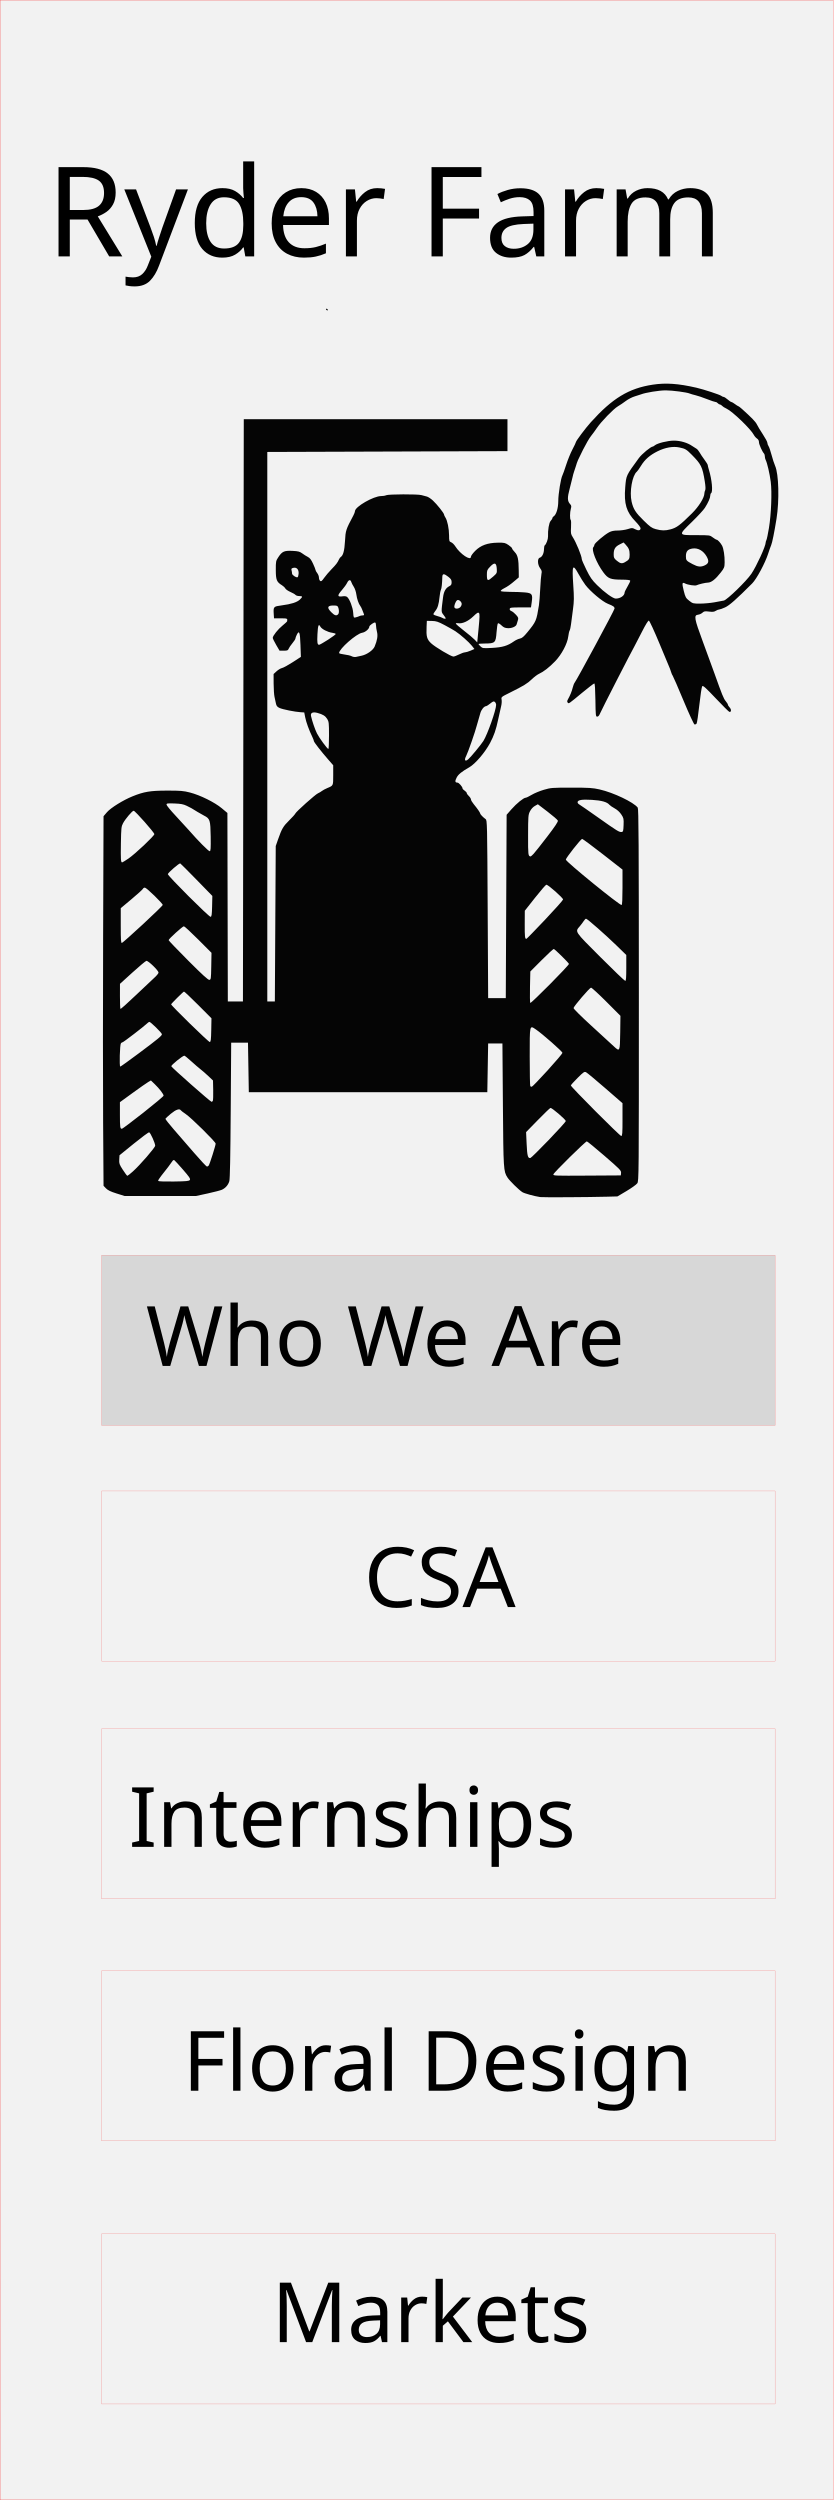
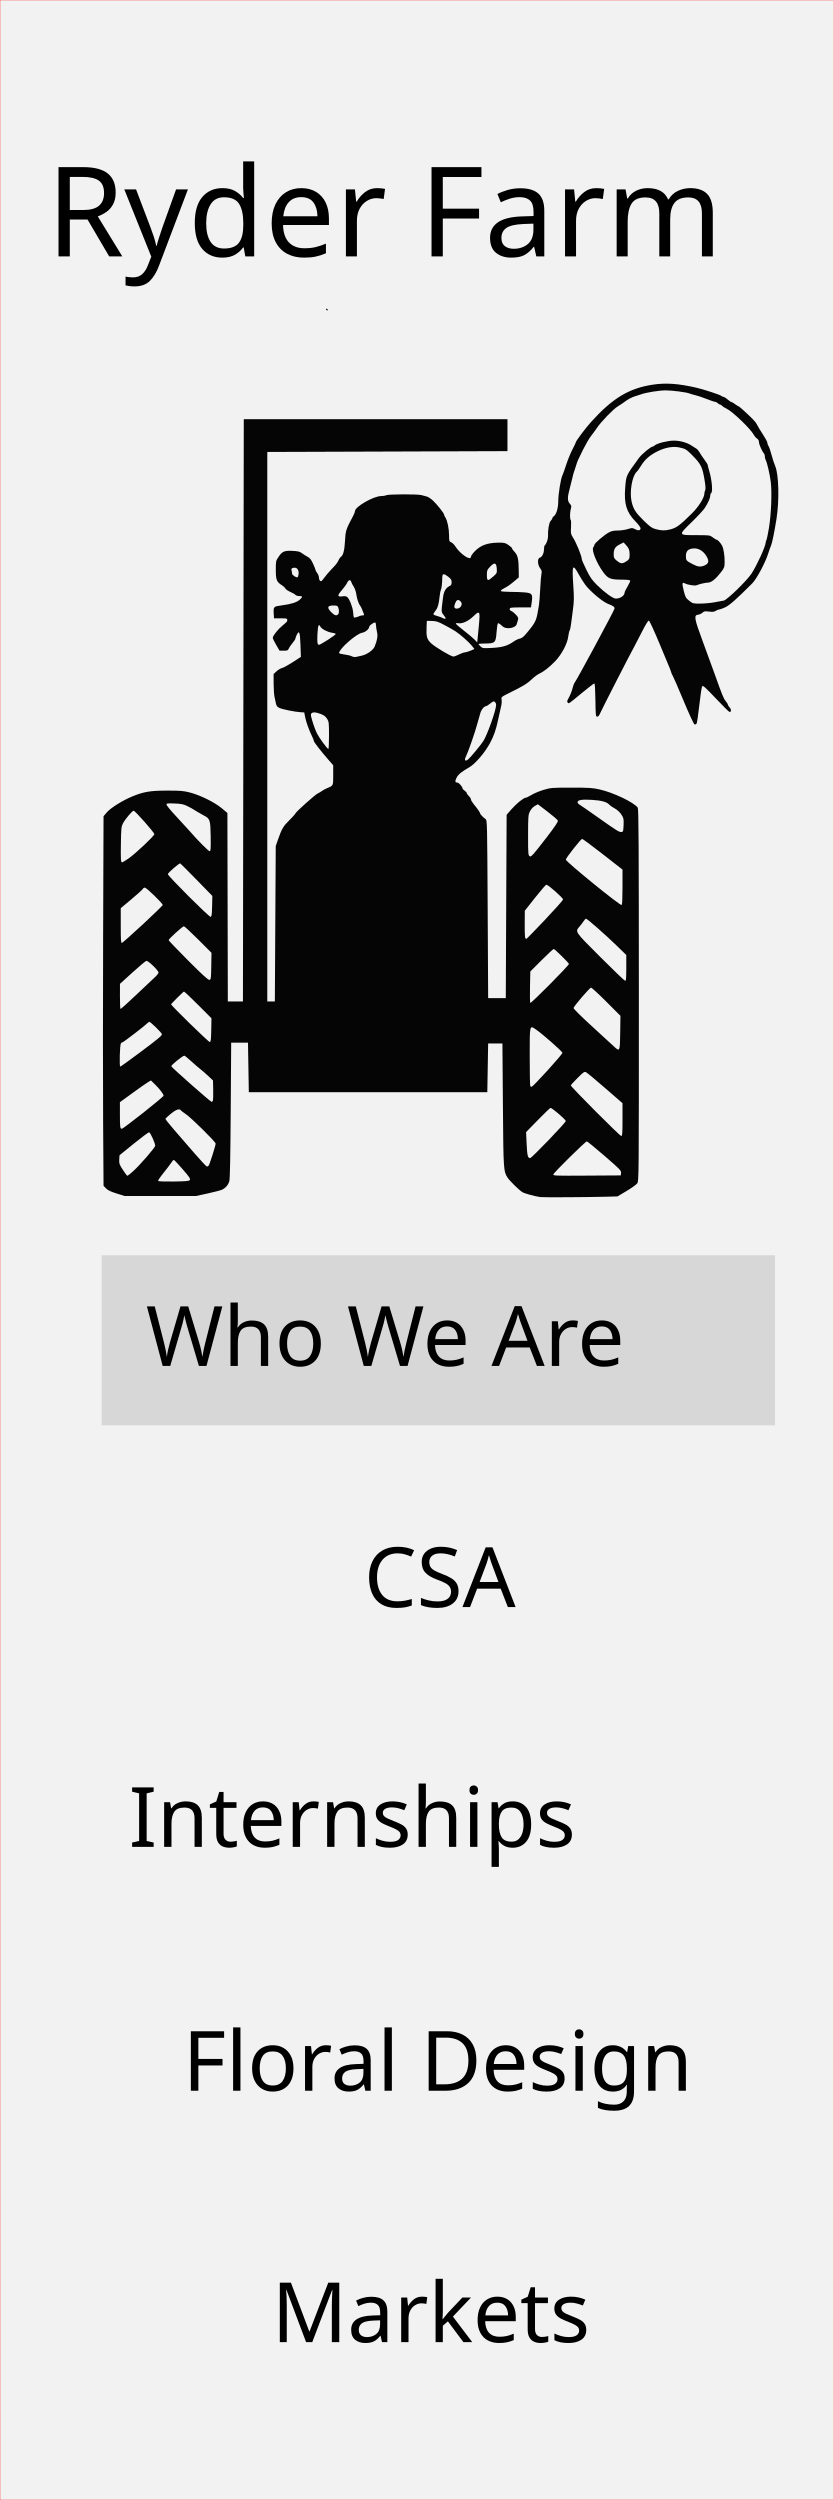
<svg xmlns="http://www.w3.org/2000/svg" width="112.889mm" height="338.667mm" viewBox="0 0 400 1200" id="svg4278" version="1.1">
  <defs id="defs4280" />
  <g id="layer1" transform="translate(-48.57143,410.4949)">
    <rect style="opacity:1;fill:#f2f2f2;fill-opacity:1;fill-rule:evenodd;stroke:#f60000;stroke-width:0.1;stroke-linecap:round;stroke-miterlimit:4;stroke-dasharray:none;stroke-opacity:1" id="rect4700" width="399.9" height="1199.9" x="48.621" y="-410.445" />
    <text xml:space="preserve" style="font-style:normal;font-weight:normal;font-size:40px;line-height:125%;font-family:sans-serif;text-align:end;letter-spacing:0px;word-spacing:0px;text-anchor:end;fill:#000000;fill-opacity:1;stroke:none;stroke-width:1px;stroke-linecap:butt;stroke-linejoin:miter;stroke-opacity:1;opacity:1;" x="259.218" y="-287.426" id="text4767">
      <tspan id="tspan4769" x="259.218" y="-287.426" style="font-style:normal;font-variant:normal;font-weight:500;font-stretch:normal;font-size:60px;line-height:125%;font-family:Ubuntu;-inkscape-font-specification:'Ubuntu, Medium';text-align:center;writing-mode:lr-tb;text-anchor:middle;">Ryder Farm</tspan>
    </text>
    <g transform="matrix(0.3224632,0,0,0.3226472,88.5396,-22.64576)" id="layer1-7">
      <path id="path5402" d="m 680.179,578.8 c -9.114,-1.393 -23.651,-5.421 -26.685,-7.395 -5.317,-3.458 -19.004,-16.955 -22.06,-21.753 -5.902,-9.265 -6.038,-11.434 -6.792,-108.092 l -0.712,-91.25 -10.625,0 -10.625,0 -0.625,36.25 -0.625,36.25 -177.5,0 -177.5,0 -0.625,-36.875 -0.625,-36.875 -12.5,0 -12.5,0 -0.681,100.625 c -0.465,68.765 -1.125,102.147 -2.083,105.433 -1.632,5.596 -5.64,10.25 -10.967,12.737 -2.073,0.968 -11.613,3.462 -21.2,5.544 l -17.431,3.785 -53.136,0 -53.136,0 -12.021,-3.759 c -8.786,-2.747 -13.006,-4.788 -15.683,-7.582 l -3.663,-3.822 -0.625,-94.606 c -0.344,-52.033 -0.344,-175.748 0,-274.921 l 0.625,-180.315 5.225,-6.065 c 5.528,-6.418 24.083,-17.919 37.933,-23.514 17.109,-6.91 26.438,-8.459 51.217,-8.502 20.202,-0.035 24.547,0.327 34.375,2.859 15.158,3.906 36.674,14.554 47.182,23.349 l 8.432,7.057 0.318,140.222 0.318,140.222 11.25,0 11.25,0 0.625,-433.125 0.625,-433.125 196.25,0 196.25,0 0,23.75 0,23.75 -178.75,0.625 -178.75,0.625 0,408.75 0,408.75 5.625,0 5.625,0 0.66,-115.625 0.66,-115.625 3.49,-10 c 5.484,-15.715 7.676,-19.448 16.515,-28.125 4.552,-4.469 8.647,-9.031 9.101,-10.138 1.179,-2.877 29.946,-28.571 33.828,-30.215 1.785,-0.756 4.371,-2.288 5.746,-3.405 1.375,-1.117 5.031,-3.085 8.125,-4.374 8.991,-3.746 8.75,-3.215 8.75,-19.303 l 0,-14.628 -7.028,-8.032 c -10.913,-12.472 -21.722,-26.352 -21.718,-27.889 0.002,-0.766 -1.09,-3.643 -2.427,-6.393 -4.782,-9.837 -9.062,-21.612 -10.495,-28.871 l -1.457,-7.379 -5,-0.293 c -8.739,-0.511 -27.341,-4.243 -31.854,-6.39 -3.34,-1.589 -4.561,-3.09 -5.243,-6.444 -0.489,-2.405 -1.458,-6.904 -2.154,-9.998 -0.696,-3.094 -1.289,-12.018 -1.319,-19.831 l -0.054,-14.206 4.469,-4.094 c 2.458,-2.252 6.107,-4.421 8.108,-4.821 2.001,-0.4 9.131,-4.29 15.843,-8.644 l 12.204,-7.917 -0.625,-17.955 c -0.662,-19.029 -1.845,-22.233 -5.502,-14.902 -1.099,2.203 -1.998,4.709 -1.998,5.57 0,0.861 -2.031,3.996 -4.514,6.968 -2.483,2.972 -5,6.681 -5.594,8.243 -0.923,2.429 -1.981,2.84 -7.306,2.84 l -6.226,0 -5.055,-8.656 c -2.78,-4.761 -5.055,-9.443 -5.055,-10.405 0,-3.087 7.965,-13.074 14.708,-18.443 3.598,-2.865 6.627,-5.724 6.73,-6.353 0.673,-4.106 0.309,-4.269 -9.562,-4.269 l -10,0 -0.39,-6.167 c -0.71,-11.217 -0.444,-11.509 11.944,-13.12 14.124,-1.837 22.592,-4.538 26.884,-8.573 4.491,-4.223 4.336,-5.265 -0.784,-5.265 -2.322,0 -4.871,-0.782 -5.664,-1.738 -0.793,-0.956 -4.222,-2.934 -7.62,-4.396 -3.398,-1.462 -6.791,-3.803 -7.54,-5.204 -0.75,-1.4 -2.992,-3.537 -4.984,-4.748 -7.875,-4.789 -9.145,-7.918 -9.183,-22.623 -0.034,-12.978 0.088,-13.58 3.929,-19.379 5.538,-8.361 8.741,-9.755 20.996,-9.14 8.419,0.423 10.795,1.037 14.375,3.72 2.359,1.767 6.134,4.147 8.389,5.288 3.06,1.548 5.043,4.132 7.812,10.179 2.042,4.457 3.712,8.705 3.712,9.439 0,0.734 1.125,2.764 2.5,4.512 1.375,1.748 2.5,4.721 2.5,6.607 0,1.886 0.801,4.093 1.78,4.905 1.45,1.203 2.551,0.381 5.938,-4.436 2.287,-3.252 7.23,-9.051 10.985,-12.886 6.857,-7.004 8.897,-9.682 11.167,-14.664 0.675,-1.48 1.788,-3.038 2.475,-3.462 3.736,-2.309 5.647,-9.382 6.444,-23.847 0.87,-15.792 1.266,-17 12.513,-38.125 1.281,-2.406 2.356,-5.316 2.389,-6.466 0.187,-6.522 27.629,-22.284 38.797,-22.284 2.848,0 6.205,-0.55 7.46,-1.222 3.144,-1.683 47.569,-1.841 52.767,-0.188 2.289,0.728 5.741,1.643 7.673,2.034 1.931,0.391 6.057,3.057 9.168,5.925 6.138,5.658 16.695,18.943 16.695,21.009 0,0.704 0.887,2.633 1.971,4.288 2.983,4.552 5.435,16.455 5.485,26.623 0.042,8.494 0.247,9.171 3.123,10.264 1.693,0.644 4.438,3.324 6.1,5.956 7.39,11.706 23.321,22.288 23.321,15.49 0,-1.277 2.864,-5.186 6.365,-8.686 8.261,-8.262 18.387,-11.93 33.571,-12.161 9.723,-0.148 10.987,0.127 15.938,3.468 2.957,1.996 5.377,4.265 5.377,5.043 0,0.778 1.787,3.258 3.971,5.511 4.508,4.651 5.786,10.56 5.938,27.439 l 0.091,10.167 -4.934,4.208 c -7.727,6.59 -11.525,9.27 -17.298,12.205 -2.946,1.498 -5.022,3.265 -4.614,3.926 0.409,0.661 6.757,1.206 14.107,1.211 7.35,0.005 17.212,0.372 21.915,0.816 10.576,0.999 11.742,2.672 10.066,14.443 l -1.118,7.857 -15.595,0 c -13.843,0 -15.643,0.245 -16.028,2.184 -0.276,1.388 0.653,2.597 2.547,3.317 1.639,0.623 4.735,3.131 6.878,5.573 3.562,4.057 3.781,4.794 2.546,8.558 -0.744,2.265 -1.518,4.789 -1.72,5.608 -0.772,3.121 -7.081,5.915 -12.797,5.666 -4.474,-0.195 -6.532,-1.075 -9.709,-4.154 -2.217,-2.149 -4.582,-3.567 -5.254,-3.152 -0.672,0.416 -1.627,6.413 -2.122,13.328 -1.121,15.657 -2.161,16.681 -17.039,16.766 -5.404,0.031 -9.827,0.38 -9.829,0.776 0,0.396 1.384,2.023 3.08,3.616 2.943,2.765 3.697,2.865 16.563,2.185 16.192,-0.855 23.56,-3.035 33.16,-9.811 2.575,-1.817 6.535,-3.652 8.801,-4.077 3.147,-0.59 5.784,-2.811 11.168,-9.401 13.073,-16.002 13.484,-16.961 17.177,-40.107 0.603,-3.781 1.474,-14.851 1.934,-24.6 0.461,-9.749 1.285,-19.711 1.833,-22.138 0.823,-3.649 0.479,-5.113 -1.987,-8.455 -3.986,-5.403 -4.243,-14.711 -0.432,-15.707 3.417,-0.894 6.2,-6.599 6.2,-12.713 0,-2.744 0.571,-5.341 1.269,-5.773 1.998,-1.235 4.891,-9.073 4.734,-12.828 -0.402,-9.649 1.461,-20.711 3.931,-23.341 1.411,-1.502 2.566,-3.37 2.566,-4.151 0,-0.781 0.743,-1.87 1.652,-2.419 4.084,-2.471 7.098,-12.215 7.102,-22.957 0,-10.488 3.851,-34.196 6.225,-38.36 0.684,-1.201 3.16,-8.159 5.501,-15.464 2.341,-7.304 6.566,-17.664 9.388,-23.021 2.822,-5.357 5.132,-10.233 5.132,-10.835 0,-1.733 14.335,-20.824 22.21,-29.579 32.069,-35.652 56.477,-50.466 92.082,-55.888 19.624,-2.988 37.93,-1.722 65.084,4.502 10.659,2.443 34.898,10.37 36.974,12.091 1.085,0.9 2.699,1.636 3.585,1.636 0.886,0 3.534,1.688 5.883,3.75 2.349,2.062 4.851,3.75 5.561,3.75 0.709,0 3.134,1.406 5.387,3.125 2.253,1.719 4.481,3.125 4.95,3.125 0.469,0 2.889,1.828 5.377,4.062 14.859,13.345 20.469,19.17 22.382,23.238 1.183,2.516 5.161,9.113 8.839,14.66 3.678,5.547 6.688,11.187 6.688,12.534 0,1.347 0.779,3.561 1.731,4.92 0.952,1.359 2.976,7.25 4.497,13.091 1.522,5.841 3.907,13.151 5.3,16.245 5.429,12.051 6.468,51.361 2.083,78.75 -3.178,19.85 -6.434,35.917 -7.978,39.375 -0.921,2.062 -2.921,7.688 -4.445,12.5 -4.365,13.785 -17.214,37.739 -23.76,44.294 -23.49,23.524 -33.871,32.703 -40.328,35.656 -3.817,1.746 -7.839,3.174 -8.939,3.174 -1.099,0 -3.354,0.888 -5.011,1.974 -2.322,1.521 -4.619,1.773 -10.025,1.097 -6.061,-0.757 -7.386,-0.529 -9.756,1.676 -1.509,1.404 -4.431,2.738 -6.493,2.965 -6.567,0.723 -5.713,5.606 6.959,39.788 6.244,16.844 14.059,38.219 17.366,47.5 11.483,32.228 13.679,37.62 16.856,41.396 1.757,2.088 3.194,4.42 3.194,5.182 0,0.762 1.196,2.659 2.658,4.215 2.756,2.934 2.428,7.229 -0.496,6.487 -0.877,-0.223 -9.984,-9.28 -20.238,-20.126 -14.736,-15.589 -18.95,-19.387 -20.109,-18.125 -0.807,0.878 -2.747,13.409 -4.312,27.847 -1.565,14.438 -3.42,26.977 -4.122,27.866 -0.702,0.889 -2.073,1.451 -3.046,1.25 -1.012,-0.209 -8.073,-15.473 -16.484,-35.63 -8.093,-19.395 -15.295,-35.989 -16.005,-36.875 -0.71,-0.886 -1.676,-3.018 -2.147,-4.736 -0.471,-1.719 -1.339,-4.25 -1.928,-5.625 -0.589,-1.375 -7.504,-17.969 -15.367,-36.875 -8.084,-19.439 -15.054,-34.525 -16.041,-34.72 -1.128,-0.223 -4.936,5.971 -10.758,17.5 -4.957,9.815 -9.846,19.251 -10.865,20.97 -3.836,6.469 -48.952,94.513 -50.902,99.337 -1.359,3.362 -2.815,5.038 -4.375,5.038 -2.193,0 -2.359,-1.525 -2.677,-24.688 -0.228,-16.586 -0.78,-24.688 -1.685,-24.688 -0.74,0 -8.638,6.047 -17.552,13.438 -21.138,17.527 -20.374,17.008 -22.054,14.984 -0.998,-1.203 -0.899,-2.47 0.37,-4.72 3.364,-5.967 5.752,-11.815 7.112,-17.414 0.756,-3.114 2.079,-6.505 2.94,-7.537 3.107,-3.722 59.333,-108.056 59.333,-110.099 0,-2.719 -1.653,-3.909 -10.052,-7.236 -8.075,-3.199 -26.15,-18.413 -33.457,-28.162 -2.629,-3.508 -7.173,-10.737 -10.098,-16.065 -8.707,-15.86 -9.845,-13.468 -7.821,16.444 1.276,18.861 1.209,24.041 -0.474,36.369 -1.079,7.906 -2.367,17.75 -2.863,21.875 -0.496,4.125 -1.434,8.343 -2.084,9.374 -0.651,1.031 -1.554,4.968 -2.008,8.75 -1.3,10.842 -9.968,27.142 -19.796,37.227 -8.876,9.108 -16.898,15.33 -23.847,18.495 -2.406,1.096 -7.188,4.709 -10.625,8.029 -6.613,6.386 -12.112,9.74 -32.853,20.037 -12.832,6.37 -12.852,6.388 -12.109,10.36 0.409,2.188 0.101,6.51 -0.684,9.604 -0.786,3.094 -2.797,12.094 -4.469,20 -3.222,15.234 -6.231,23.933 -12.04,34.81 -7.543,14.122 -21.952,31 -30.801,36.079 -11.754,6.746 -16.495,10.611 -18.973,15.47 -2.709,5.31 -2.387,7.392 1.144,7.392 2.168,0 7.661,6.216 7.661,8.671 0,0.7 1.406,2.193 3.125,3.319 1.719,1.126 3.125,2.729 3.125,3.561 0,0.832 1.406,2.834 3.125,4.449 1.719,1.615 3.125,3.861 3.125,4.993 0,1.131 1.828,4.27 4.062,6.974 5.428,6.569 9.688,12.701 9.688,13.947 0,1.206 4.635,6.023 8.041,8.357 2.355,1.614 2.434,5.004 3.125,134.005 l 0.709,132.349 13.125,0 13.125,0 0.625,-136.381 0.625,-136.381 7.222,-8.225 c 7.54,-8.587 18.089,-17.138 21.144,-17.138 0.98,0 4.98,-1.927 8.891,-4.281 3.91,-2.355 12.033,-5.73 18.052,-7.5 10.429,-3.068 12.357,-3.219 41.16,-3.219 26.295,2.5e-4 31.731,0.344 41.875,2.652 20.683,4.704 50.688,19.002 56.821,27.076 1.33,1.751 1.639,53.255 1.671,278.829 0.039,272.039 -10e-4,276.739 -2.39,280.094 -1.336,1.877 -8.508,7.026 -15.938,11.443 l -13.508,8.031 -15.625,0.425 c -28.232,0.768 -95.546,1.151 -99.375,0.566 z m -521.483,-25.533 c 1.041,-1.653 -0.911,-4.566 -10.229,-15.271 -6.334,-7.276 -12.161,-13.627 -12.95,-14.114 -0.789,-0.487 -2.031,0.109 -2.761,1.324 -1.682,2.8 -9.743,13.415 -16.642,21.912 -2.923,3.601 -4.992,7.07 -4.597,7.709 0.413,0.668 10.326,1.018 23.305,0.822 19.299,-0.291 22.774,-0.638 23.873,-2.383 z m -85.045,-12.408 c 10.614,-9.46 33.403,-35.728 33.403,-38.503 0,-3.781 -7.097,-19.507 -8.978,-19.895 -0.926,-0.191 -11.238,7.414 -22.915,16.9 l -21.231,17.248 -0.373,6.404 c -0.337,5.791 0.177,7.256 5.373,15.287 3.16,4.886 6.169,8.883 6.686,8.883 0.517,0 4.133,-2.846 8.036,-6.325 z m 726.87,1.95 c 0.315,-3.455 -1.624,-5.448 -24.618,-25.312 -13.728,-11.859 -25.568,-21.562 -26.312,-21.562 -2.081,0 -49.358,46.578 -49.813,49.077 -0.379,2.077 2.455,2.183 50,1.875 l 50.401,-0.327 0.342,-3.75 z m -613.804,-10.938 c 1.494,-1.916 10.337,-29.801 10.337,-32.597 0,-2.659 -36.3,-38.488 -44.632,-44.054 -3.579,-2.391 -6.847,-4.896 -7.261,-5.566 -1.814,-2.934 -7.404,-0.979 -14.798,5.175 -4.226,3.517 -7.864,6.872 -8.085,7.455 -0.221,0.583 5.404,7.74 12.5,15.905 7.096,8.165 20.772,23.936 30.391,35.045 9.619,11.11 18.128,20.2 18.909,20.2 0.781,0 1.968,-0.703 2.639,-1.562 z m 506.146,-38.019 c 13.993,-14.551 25.438,-27.207 25.434,-28.125 -0.01,-2.197 -20.891,-20.075 -22.851,-19.564 -0.834,0.217 -9.339,8.4 -18.9,18.184 l -17.383,17.789 0.805,17.689 c 0.804,17.681 1.852,21.585 5.593,20.85 1.024,-0.201 13.31,-12.271 27.302,-26.823 z m 109.816,-30.413 0,-24.335 -25.625,-22.253 c -14.094,-12.239 -26.916,-22.898 -28.494,-23.687 -2.633,-1.315 -3.689,-0.618 -12.812,8.451 -5.469,5.437 -9.943,10.441 -9.943,11.122 0,2.145 73.033,75.374 75,75.201 1.597,-0.14 1.875,-3.775 1.875,-24.499 z M 89.269,453.375 c 16.657,-13.095 30.285,-24.541 30.285,-25.438 0,-2.315 -6.207,-10.417 -13.025,-16.999 l -5.821,-5.62 -3.973,2.28 c -2.185,1.254 -12.57,8.523 -23.077,16.152 l -19.103,13.872 0,18.947 c 0,18.636 0.292,20.614 3.048,20.614 0.76,0 15.01,-10.714 31.667,-23.808 z m 103.547,-17.664 c 0.5,-0.81 0.77,-7.978 0.599,-15.93 l -0.311,-14.458 -7.088,-6.677 c -3.898,-3.672 -9.057,-8.167 -11.463,-9.988 -2.406,-1.821 -8.559,-7.117 -13.672,-11.768 -5.113,-4.651 -9.784,-8.457 -10.379,-8.457 -2.542,0 -19.832,14.003 -19.465,15.765 0.373,1.791 58.2,52.794 60.005,52.923 0.475,0.034 1.273,-0.601 1.773,-1.41 z m 498.337,-45.362 c 12.183,-13.384 22.151,-25.143 22.151,-26.131 0,-1.934 -29.96,-28.312 -39.371,-34.663 -9.725,-6.564 -9.379,-8.057 -9.379,40.505 0,23.626 0.375,43.331 0.833,43.789 0.458,0.458 1.459,0.833 2.224,0.833 0.765,0 11.359,-10.95 23.542,-24.334 z m -607.956,-25.83 c 28.794,-21.519 33.857,-25.708 33.857,-28.014 0,-1.946 -17.185,-18.783 -18.764,-18.384 -0.68,0.172 -2.229,1.297 -3.443,2.5 -4.198,4.16 -35.031,27.812 -36.257,27.812 -0.676,0 -1.814,0.704 -2.527,1.563 -1.629,1.963 -2.564,34.691 -0.99,34.688 0.629,-9e-4 13.285,-9.076 28.125,-20.166 z m 716.072,-30.436 0.34,-24.943 -20.951,-20.978 c -11.523,-11.538 -21.801,-20.949 -22.84,-20.913 -2.031,0.071 -25.392,27.277 -26.012,30.294 -0.214,1.042 11.233,12.408 26.855,26.666 14.975,13.667 29.768,27.236 32.873,30.153 9.206,8.648 9.345,8.358 9.735,-20.279 z m -608.762,-3.79 0.327,-17.484 -19.956,-20 c -10.976,-11 -20.404,-19.887 -20.952,-19.749 -1.284,0.323 -19.121,18.055 -19.121,19.008 0,1.911 55.857,56.371 57.5,56.062 1.542,-0.29 1.933,-3.462 2.202,-17.837 z m -85.242,-77.275 c 3.734,-3.323 6.789,-6.995 6.789,-8.161 0,-3.088 -15.457,-18.013 -18.105,-17.482 -1.192,0.239 -10.525,8.028 -20.741,17.309 l -18.573,16.875 -0.041,18.229 c -0.022,10.026 0.322,18.592 0.766,19.035 0.443,0.443 10.326,-8.322 21.961,-19.479 11.635,-11.157 24.21,-23.004 27.944,-26.326 z m 617.679,-21.114 c -0.558,-1.904 -21.22,-22.22 -22.599,-22.22 -0.798,0 -8.971,7.535 -18.161,16.744 l -16.709,16.744 -0.503,22.682 c -0.277,12.475 -0.102,23.331 0.388,24.124 0.898,1.452 58.117,-56.254 57.584,-58.074 z m 85.36,6.013 0,-19.267 -14.062,-13.7 c -16.621,-16.192 -44.035,-40.267 -45.852,-40.267 -0.703,0 -2.25,1.547 -3.439,3.438 -1.189,1.891 -3.725,5.276 -5.636,7.523 -7.524,8.848 -8.911,6.746 30.374,46.05 19.511,19.52 36.181,35.49 37.044,35.49 1.193,0 1.571,-4.633 1.571,-19.267 z m -617.779,-2.561 0.346,-19.953 -19.706,-19.735 c -10.838,-10.854 -20.458,-19.735 -21.377,-19.735 -1.975,0 -22.709,18.81 -22.724,20.615 -0.005,0.682 13.068,14.338 29.053,30.346 21.113,21.144 29.746,29.011 31.562,28.76 2.364,-0.328 2.519,-1.429 2.846,-20.299 z M 88.77,172.969 c 16.243,-15.037 29.533,-27.964 29.533,-28.728 0,-2.333 -24.175,-25.808 -26.578,-25.808 -1.238,0 -2.553,0.79 -2.924,1.755 -0.37,0.965 -7.947,7.845 -16.836,15.289 l -16.162,13.534 0,26.053 c 0,21.454 0.303,25.981 1.717,25.648 0.944,-0.222 15.007,-12.707 31.25,-27.744 z m 598.405,-6.544 c 14.714,-15.542 26.879,-29.183 27.032,-30.312 0.294,-2.167 -22.129,-22.054 -24.867,-22.054 -0.834,0 -8.398,8.719 -16.809,19.375 l -15.294,19.375 -0.092,20.104 c -0.086,18.777 0.248,21.771 2.426,21.771 0.468,0 12.89,-12.716 27.604,-28.258 z m -495.395,-20.267 0.352,-15.37 -23.402,-23.99 C 155.858,93.604 144.89,82.627 144.355,82.405 c -1.518,-0.63 -18.345,13.933 -18.454,15.971 -0.138,2.587 61.36,63.951 63.651,63.512 1.524,-0.292 1.943,-3.246 2.228,-15.729 z m 610.899,-28.444 0,-26.135 -29.253,-22.823 c -16.089,-12.553 -29.968,-22.823 -30.843,-22.823 -1.874,0 -24.279,28.436 -24.279,30.814 0,3.074 80.374,68.437 83.055,67.543 0.871,-0.29 1.321,-9.334 1.321,-26.576 z M 67.114,75.267 c 10.003,-6.772 38.689,-33.775 38.689,-36.419 0,-2.386 -28.673,-34.79 -30.784,-34.79 -2.074,0 -12.333,12.054 -15.845,18.617 -2.514,4.7 -2.781,7.225 -3.154,29.921 -0.391,23.808 -0.098,28.337 1.839,28.337 0.487,0 4.651,-2.55 9.254,-5.666 z m 603.247,-7.146 c 2.089,-2.234 11.235,-13.771 20.326,-25.637 11.655,-15.215 16.302,-22.216 15.764,-23.75 -0.42,-1.196 -7.295,-7.157 -15.277,-13.246 l -14.514,-11.071 -4.491,2.525 c -2.729,1.534 -5.565,4.652 -7.229,7.946 -2.586,5.118 -2.743,7.105 -2.812,35.629 -0.073,29.719 0.085,31.046 3.744,31.568 0.381,0.054 2.401,-1.73 4.49,-3.964 z M 189.675,42.314 c -0.356,-24.401 -1.054,-26.565 -10.028,-31.086 -2.458,-1.238 -6.719,-3.656 -9.469,-5.372 -9.035,-5.64 -9.94,-6.15 -16.25,-9.177 -4.917,-2.358 -8.782,-3.09 -18.125,-3.434 -10.567,-0.388 -11.875,-0.199 -11.875,1.714 0,1.183 6.188,8.727 13.75,16.764 7.562,8.037 16.474,17.757 19.803,21.599 12.972,14.971 29.032,31.144 30.729,30.945 1.48,-0.173 1.728,-3.894 1.465,-21.954 z m 614.612,-17.034 c 0.335,-9.362 0.107,-10.408 -3.416,-15.727 -2.361,-3.565 -6.062,-6.943 -9.885,-9.024 -3.361,-1.829 -6.838,-4.202 -7.726,-5.272 -3.503,-4.222 -11.667,-6.527 -26.207,-7.401 -15.01,-0.902 -21.25,0.163 -21.25,3.628 0,1.024 1.103,2.452 2.45,3.173 1.348,0.721 14.055,9.52 28.239,19.552 28.606,20.234 31.332,21.906 34.936,21.43 2.23,-0.294 2.539,-1.414 2.858,-10.359 z M 573.068,-72.504 c 3.839,-3.305 18.908,-21.511 22.502,-27.188 6.068,-9.584 18.984,-46.144 18.984,-53.737 0,-1.558 -0.859,-3.545 -1.909,-4.417 -1.592,-1.321 -2.723,-0.931 -6.802,2.347 -2.691,2.162 -5.412,3.932 -6.047,3.932 -3.13,0 -7.506,5.373 -8.869,10.89 -0.813,3.292 -2.072,7.673 -2.798,9.735 -0.726,2.062 -1.783,5.719 -2.35,8.125 -1.864,7.917 -13.084,40.147 -15.733,45.193 -3.404,6.484 -1.772,9.247 3.023,5.12 z M 365.804,-107.981 c 0,-18.293 -0.243,-20.559 -2.621,-24.405 -2.881,-4.662 -6.513,-6.93 -14.562,-9.095 -7.084,-1.906 -10.656,-0.175 -9.599,4.653 1.642,7.5 5.916,19.987 8.848,25.851 3.346,6.692 15.422,23.162 16.983,23.162 0.523,0 0.95,-9.074 0.95,-20.165 z m 48.75,-118.658 c 7.761,-1.678 16.941,-8.199 19.2,-13.639 3.893,-9.375 4.933,-15.945 3.455,-21.815 -0.773,-3.069 -1.405,-7.266 -1.405,-9.328 0,-2.061 -0.55,-4.088 -1.223,-4.504 -1.437,-0.888 -8.756,4.219 -8.822,6.156 -0.114,3.358 -5.952,8.317 -10.66,9.053 -8.549,1.337 -34.296,23.984 -34.296,30.168 0,0.679 3.516,1.636 7.812,2.127 4.297,0.49 9.219,1.669 10.938,2.619 1.719,0.95 4.531,1.424 6.25,1.053 1.719,-0.371 5.656,-1.222 8.75,-1.891 z m 144.766,-1.802 c 3.422,-1.719 7.359,-3.125 8.749,-3.125 1.39,0 5.152,-1.125 8.361,-2.5 l 5.833,-2.5 -3.803,-4.801 c -4.386,-5.537 -17.24,-16.876 -24.532,-21.639 -2.75,-1.796 -10.062,-5.941 -16.25,-9.21 -9.587,-5.065 -12.359,-5.965 -18.75,-6.084 l -7.5,-0.14 -0.392,8.75 c -0.655,14.626 0.417,18.578 6.653,24.522 5.865,5.59 29.792,19.853 33.304,19.853 1.157,0 4.904,-1.406 8.326,-3.125 z m -195.079,-21.852 c 6.359,-4.096 11.562,-7.953 11.562,-8.571 0,-0.618 -2.24,-1.423 -4.979,-1.791 -7.064,-0.947 -16.029,-5.602 -17.987,-9.338 -2.479,-4.732 -3.556,-1.788 -4.259,11.646 -0.642,12.265 -0.114,15.541 2.498,15.517 0.881,-0.007 6.805,-3.366 13.164,-7.462 z m 224.743,-39.787 c -1.26,-1.334 -2.853,-0.384 -8.569,5.108 -7.518,7.223 -16.395,11.174 -22.489,10.009 -1.855,-0.355 -3.372,-0.101 -3.372,0.564 0,0.665 5.484,5.45 12.188,10.635 6.703,5.185 13.875,11.212 15.937,13.394 l 3.75,3.967 2.052,-21.019 c 1.632,-16.72 1.735,-21.354 0.504,-22.658 z m -49.431,7.805 c 0,-0.39 -1.485,-2.655 -3.3,-5.034 -3.564,-4.673 -3.543,-3.819 -0.653,-26.468 1.088,-8.528 4.055,-13.685 9.378,-16.295 2.617,-1.284 3.325,-2.525 3.325,-5.832 0,-3.39 -0.941,-4.947 -4.867,-8.057 -6.421,-5.085 -8.854,-5.029 -8.982,0.207 -0.243,9.939 -1.042,17.155 -2.132,19.272 -0.649,1.26 -1.542,5.947 -1.983,10.416 -1.104,11.181 -2.831,16.768 -6.548,21.186 -1.742,2.07 -2.854,4.268 -2.473,4.885 0.381,0.617 3.094,1.747 6.027,2.511 2.934,0.764 6.178,1.95 7.209,2.635 2.05,1.362 5,1.701 5,0.575 z m -128.52,-3.215 c 1.158,-0.592 3.327,-1.077 4.821,-1.077 2.107,0 2.508,-0.491 1.788,-2.188 -0.51,-1.203 -1.572,-3.95 -2.36,-6.105 -0.788,-2.155 -2.059,-4.686 -2.826,-5.625 -2.526,-3.096 -5.103,-10.594 -5.999,-17.454 -0.485,-3.714 -2.181,-8.722 -3.768,-11.128 -1.587,-2.406 -3.261,-5.641 -3.72,-7.188 -1.198,-4.039 -3.989,-3.465 -6.242,1.282 -1.069,2.252 -4.47,6.984 -7.559,10.514 -7.578,8.663 -7.228,10.781 1.561,9.437 2.35,-0.359 4.866,0.056 5.991,0.99 3.714,3.082 8.48,15.389 9.058,23.389 0.556,7.695 0.608,7.789 3.856,7.015 1.811,-0.432 4.24,-1.27 5.398,-1.862 z m -31.472,-2.963 c 1.881,-2.266 0.836,-10.542 -1.527,-12.089 -0.884,-0.578 -4.133,-0.905 -7.221,-0.726 -7.552,0.438 -8.073,3.365 -1.751,9.839 5.065,5.187 7.978,6.013 10.498,2.976 z m 181.455,-10.183 c 1.257,-1.138 2.286,-3.356 2.286,-4.929 0,-3.531 -4.772,-7.247 -6.968,-5.425 -2.297,1.906 -4.66,8.385 -3.839,10.526 0.964,2.512 5.66,2.418 8.521,-0.171 z m 378.536,-7.401 c 5.844,-1.056 12.145,-2.23 14.002,-2.608 4.844,-0.987 33.789,-29.11 40.96,-39.797 7.88,-11.744 21.288,-41.063 21.288,-46.551 0,-0.884 0.512,-2.585 1.139,-3.779 0.626,-1.194 2.299,-9.202 3.716,-17.796 3.39,-20.55 4.663,-53.2 2.682,-68.75 -1.52,-11.925 -5.367,-28.445 -7.593,-32.605 -0.656,-1.227 -1.194,-3.561 -1.194,-5.187 0,-1.626 -0.516,-3.492 -1.146,-4.145 -2.714,-2.813 -7.604,-13.726 -7.604,-16.97 0,-2.325 -0.999,-4.19 -2.918,-5.447 -1.605,-1.052 -3.701,-3.455 -4.658,-5.341 -4.338,-8.548 -31.966,-35.145 -40.59,-39.073 -2.846,-1.297 -5.899,-3.229 -6.783,-4.294 -0.884,-1.065 -2.313,-1.937 -3.176,-1.937 -0.863,0 -2.269,-0.844 -3.125,-1.875 -0.856,-1.031 -2.411,-1.875 -3.456,-1.875 -1.045,0 -6.816,-1.944 -12.824,-4.32 -6.008,-2.376 -13.662,-4.954 -17.009,-5.729 -3.347,-0.775 -7.211,-1.906 -8.586,-2.513 -4.134,-1.824 -25.616,-4.675 -35.499,-4.711 -9.706,-0.035 -30.308,3.284 -37.001,5.961 -1.375,0.55 -5.594,1.907 -9.375,3.016 -3.781,1.109 -9.688,4.147 -13.125,6.75 -3.438,2.604 -8.781,6.215 -11.875,8.026 -6.584,3.853 -24.955,22.776 -31.25,32.189 -2.406,3.598 -6.364,9.01 -8.796,12.028 -2.431,3.017 -7.736,12.11 -11.789,20.207 -7.9,15.784 -8.459,17.069 -10.743,24.721 -0.821,2.75 -2.02,6.374 -2.665,8.053 -0.645,1.679 -1.645,5.335 -2.221,8.125 -0.577,2.79 -2.538,10.624 -4.359,17.409 -3.56,13.268 -3.409,18.252 0.692,22.727 1.955,2.133 2.142,3.286 1.115,6.867 -1.506,5.25 -1.624,15.806 -0.188,16.694 0.576,0.356 0.784,5.174 0.464,10.706 -0.528,9.114 -0.294,10.5 2.486,14.74 5.074,7.74 13.504,28.294 13.504,32.926 0,1.001 3.054,8.028 6.787,15.616 5.643,11.47 8.331,15.331 15.938,22.898 10.919,10.86 23.746,20.115 27.879,20.115 6.637,0 13.014,-4.293 13.107,-8.824 0.022,-1.072 2.024,-5.244 4.449,-9.271 2.425,-4.028 4.206,-7.932 3.957,-8.676 -0.28,-0.84 -4.921,-1.369 -12.222,-1.395 -17.198,-0.06 -20.774,-1.461 -27.776,-10.887 -10.168,-13.688 -18.251,-34.065 -14.858,-37.458 0.819,-0.819 1.5,-2.361 1.513,-3.427 0.028,-2.298 14.731,-14.858 21.833,-18.652 3.598,-1.922 7.213,-2.661 13.015,-2.661 4.418,0 11.066,-0.956 14.772,-2.124 6.42,-2.024 6.938,-2.016 10.979,0.16 4.752,2.559 8.128,1.941 8.128,-1.489 0,-1.255 -3.333,-5.709 -7.407,-9.898 -13.783,-14.173 -17.457,-26.376 -15.397,-51.136 1.48,-17.793 1.121,-17.023 20.143,-43.134 4.582,-6.289 18.039,-17.38 21.089,-17.38 0.413,0 1.639,-0.752 2.724,-1.671 3.825,-3.24 19.293,-7.079 28.524,-7.079 9.616,0 20.339,3.153 27.173,7.989 2.048,1.45 4.816,3.198 6.149,3.886 1.334,0.688 3.509,3.219 4.834,5.625 1.325,2.406 4.604,7.304 7.288,10.884 2.684,3.58 4.88,7.161 4.88,7.957 0,0.797 0.805,4.055 1.788,7.241 4.414,14.298 6.128,32.74 3.212,34.543 -0.687,0.425 -1.25,2.084 -1.25,3.687 0,3.452 -3.06,10.397 -8.014,18.188 -1.967,3.094 -10.586,12.442 -19.154,20.775 -20.759,20.189 -20.861,19.85 5.935,19.85 20.559,0 20.619,0.009 25.101,3.438 2.471,1.891 5.045,3.438 5.72,3.438 1.562,0 5.856,4.693 8.007,8.75 2.27,4.283 3.961,15.282 3.807,24.768 -0.119,7.33 -0.52,8.399 -5.625,15 -7.918,10.236 -14.31,15.232 -19.49,15.232 -3.213,0 -13.774,2.474 -16.545,3.875 -2.337,1.182 -13.261,-0.496 -17.3,-2.657 -4.35,-2.328 -4.731,-0.267 -1.979,10.685 2.472,9.836 3.116,11.019 8.162,15.012 5.299,4.193 5.83,4.334 16.24,4.31 5.919,-0.014 15.543,-0.889 21.387,-1.945 z m -329.491,-38.189 c 5.679,-4.998 5.849,-5.354 5.489,-11.434 -0.553,-9.328 -3.181,-10.323 -9.654,-3.653 -4.665,4.807 -5.094,5.809 -5.094,11.914 0,10.112 0.99,10.452 9.259,3.173 z m -289.512,-4.378 c 0.47,-6.267 -2.903,-9.947 -7.953,-8.68 -2.665,0.669 -3.163,1.364 -2.567,3.586 0.406,1.516 0.747,3.722 0.756,4.903 0.017,2.191 5.878,6.161 8.142,5.515 0.688,-0.196 1.418,-2.592 1.622,-5.324 z m 604.765,-12.487 c 5.865,-2.783 6.497,-6.434 2.34,-13.528 -4.779,-8.155 -12.532,-12.53 -20.36,-11.488 -7.416,0.987 -10.242,4.161 -10.242,11.504 0,6.172 0.525,6.792 10,11.802 7.883,4.168 12.226,4.575 18.262,1.71 z m -119.183,-4.539 c 6.26,-3.499 7.171,-4.923 7.171,-11.213 0,-6.764 -1.254,-9.934 -5.902,-14.922 l -3.097,-3.323 -5.904,2.965 c -6.71,3.37 -8.847,6.97 -8.847,14.899 0,4.801 0.574,5.948 4.66,9.316 5.076,4.184 7.635,4.673 11.92,2.279 z m 68.046,-48.948 c 9.141,-2.434 13.945,-6.015 31.884,-23.766 10.185,-10.079 18.491,-23.416 18.491,-29.693 0,-1.345 0.534,-3.444 1.188,-4.665 0.781,-1.458 0.572,-6.036 -0.61,-13.355 -3.478,-21.55 -5.298,-25.272 -19.27,-39.394 -8.062,-8.149 -9.649,-9.086 -18.595,-10.976 -9.401,-1.986 -21.075,0.08 -32.468,5.746 -11.495,5.717 -18.91,12.212 -24.56,21.513 -2.434,4.007 -5.235,7.957 -6.224,8.778 -6.926,5.748 -11.164,30.15 -7.767,44.714 2.576,11.042 5.923,16.262 18.015,28.093 9.486,9.282 12.085,11.127 17.882,12.699 8.744,2.371 14.002,2.444 22.033,0.306 z M 361.429,-741.566 c -0.425,-0.688 -0.21,-1.25 0.477,-1.25 0.688,0 1.598,0.562 2.023,1.25 0.425,0.688 0.21,1.25 -0.477,1.25 -0.688,0 -1.598,-0.562 -2.023,-1.25 z" style="fill:#050505" />
    </g>
-     <rect style="opacity:0.699;fill:#f2f2f2;fill-opacity:1;fill-rule:evenodd;stroke:#f60000;stroke-width:0.096;stroke-linecap:round;stroke-miterlimit:4;stroke-dasharray:none;stroke-opacity:1" id="rect5619" width="323.243" height="81.67" x="97.37" y="305.159" />
-     <rect y="192.022" x="97.37" height="81.67" width="323.243" id="rect4168" style="opacity:0.699;fill:#cccccc;fill-opacity:1;fill-rule:evenodd;stroke:#f60000;stroke-width:0.096;stroke-linecap:round;stroke-miterlimit:4;stroke-dasharray:none;stroke-opacity:1" />
+     <rect style="opacity:0.699;fill:#f2f2f2;fill-opacity:1;fill-rule:evenodd;stroke:none;stroke-width:0.096;stroke-linecap:round;stroke-miterlimit:4;stroke-dasharray:none;stroke-opacity:1" id="rect5619" width="323.243" height="81.67" x="97.37" y="305.159" />
+     <rect y="192.022" x="97.37" height="81.67" width="323.243" id="rect4168" style="opacity:0.699;fill:#cccccc;fill-opacity:1;fill-rule:evenodd;stroke:none;stroke-width:0.096;stroke-linecap:round;stroke-miterlimit:4;stroke-dasharray:none;stroke-opacity:1" />
    <text xml:space="preserve" style="font-style:normal;font-weight:normal;font-size:40px;line-height:125%;font-family:sans-serif;letter-spacing:0px;word-spacing:0px;fill:#000000;fill-opacity:1;stroke:none;stroke-width:1px;stroke-linecap:butt;stroke-linejoin:miter;stroke-opacity:1" x="223.306" y="360.904" id="text5460">
      <tspan id="tspan5462" x="223.306" y="360.904" style="font-style:normal;font-variant:normal;font-weight:300;font-stretch:normal;font-size:40px;line-height:125%;font-family:Ubuntu;-inkscape-font-specification:'Ubuntu, Light';text-align:start;writing-mode:lr-tb;text-anchor:start">CSA</tspan>
    </text>
-     <rect style="opacity:0.699;fill:#f2f2f2;fill-opacity:1;fill-rule:evenodd;stroke:#f60000;stroke-width:0.096;stroke-linecap:round;stroke-miterlimit:4;stroke-dasharray:none;stroke-opacity:1" id="rect4170" width="323.243" height="81.67" x="97.37" y="419.306" />
+     <rect style="opacity:0.699;fill:#f2f2f2;fill-opacity:1;fill-rule:evenodd;stroke:none;stroke-width:0.096;stroke-linecap:round;stroke-miterlimit:4;stroke-dasharray:none;stroke-opacity:1" id="rect4170" width="323.243" height="81.67" x="97.37" y="419.306" />
    <text xml:space="preserve" style="font-style:normal;font-weight:normal;font-size:40px;line-height:125%;font-family:sans-serif;letter-spacing:0px;word-spacing:0px;fill:#000000;fill-opacity:1;stroke:none;stroke-width:1px;stroke-linecap:butt;stroke-linejoin:miter;stroke-opacity:1" x="243.64" y="476.005" id="text5464">
      <tspan id="tspan5466" x="243.64" y="476.005" style="font-style:normal;font-variant:normal;font-weight:300;font-stretch:normal;font-size:40px;line-height:125%;font-family:Ubuntu;-inkscape-font-specification:'Ubuntu, Light';text-align:center;writing-mode:lr-tb;text-anchor:middle">Internships</tspan>
    </text>
-     <rect y="535.474" x="97.37" height="81.67" width="323.243" id="rect4172" style="opacity:0.699;fill:#f2f2f2;fill-opacity:1;fill-rule:evenodd;stroke:#f60000;stroke-width:0.096;stroke-linecap:round;stroke-miterlimit:4;stroke-dasharray:none;stroke-opacity:1" />
+     <rect y="535.474" x="97.37" height="81.67" width="323.243" id="rect4172" style="opacity:0.699;fill:#f2f2f2;fill-opacity:1;fill-rule:evenodd;stroke:none;stroke-width:0.096;stroke-linecap:round;stroke-miterlimit:4;stroke-dasharray:none;stroke-opacity:1" />
    <text xml:space="preserve" style="font-style:normal;font-weight:normal;font-size:40px;line-height:125%;font-family:sans-serif;letter-spacing:0px;word-spacing:0px;fill:#000000;fill-opacity:1;stroke:none;stroke-width:1px;stroke-linecap:butt;stroke-linejoin:miter;stroke-opacity:1" x="136.301" y="593.066" id="text5468">
      <tspan id="tspan5470" x="136.301" y="593.066" style="font-style:normal;font-variant:normal;font-weight:300;font-stretch:normal;font-size:40px;line-height:125%;font-family:Ubuntu;-inkscape-font-specification:'Ubuntu, Light';text-align:start;writing-mode:lr-tb;text-anchor:start">Floral Design</tspan>
    </text>
-     <rect style="opacity:0.699;fill:#f2f2f2;fill-opacity:1;fill-rule:evenodd;stroke:#f60000;stroke-width:0.096;stroke-linecap:round;stroke-miterlimit:4;stroke-dasharray:none;stroke-opacity:1" id="rect4174" width="323.243" height="81.67" x="97.37" y="661.743" />
+     <rect style="opacity:0.699;fill:#f2f2f2;fill-opacity:1;fill-rule:evenodd;stroke:none;stroke-width:0.096;stroke-linecap:round;stroke-miterlimit:4;stroke-dasharray:none;stroke-opacity:1" id="rect4174" width="323.243" height="81.67" x="97.37" y="661.743" />
    <text xml:space="preserve" style="font-style:normal;font-weight:normal;font-size:40px;line-height:125%;font-family:sans-serif;letter-spacing:0px;word-spacing:0px;fill:#000000;fill-opacity:1;stroke:none;stroke-width:1px;stroke-linecap:butt;stroke-linejoin:miter;stroke-opacity:1" x="179.012" y="713.746" id="text5472">
      <tspan id="tspan5474" x="179.012" y="713.746" style="font-style:normal;font-variant:normal;font-weight:300;font-stretch:normal;font-size:40px;line-height:125%;font-family:Ubuntu;-inkscape-font-specification:'Ubuntu, Light';text-align:start;writing-mode:lr-tb;text-anchor:start">Markets</tspan>
    </text>
    <text xml:space="preserve" style="font-style:normal;font-weight:normal;font-size:40px;line-height:125%;font-family:sans-serif;text-align:center;letter-spacing:0px;word-spacing:0px;text-anchor:middle;fill:#000000;fill-opacity:1;stroke:none;stroke-width:1px;stroke-linecap:butt;stroke-linejoin:miter;stroke-opacity:1" x="259.468" y="245.143" id="text5476">
      <tspan id="tspan5478" x="259.468" y="245.143" style="font-style:normal;font-variant:normal;font-weight:300;font-stretch:normal;font-size:40px;line-height:125%;font-family:Ubuntu;-inkscape-font-specification:'Ubuntu, Light';text-align:center;writing-mode:lr-tb;text-anchor:middle">Who We Are</tspan>
    </text>
  </g>
</svg>
